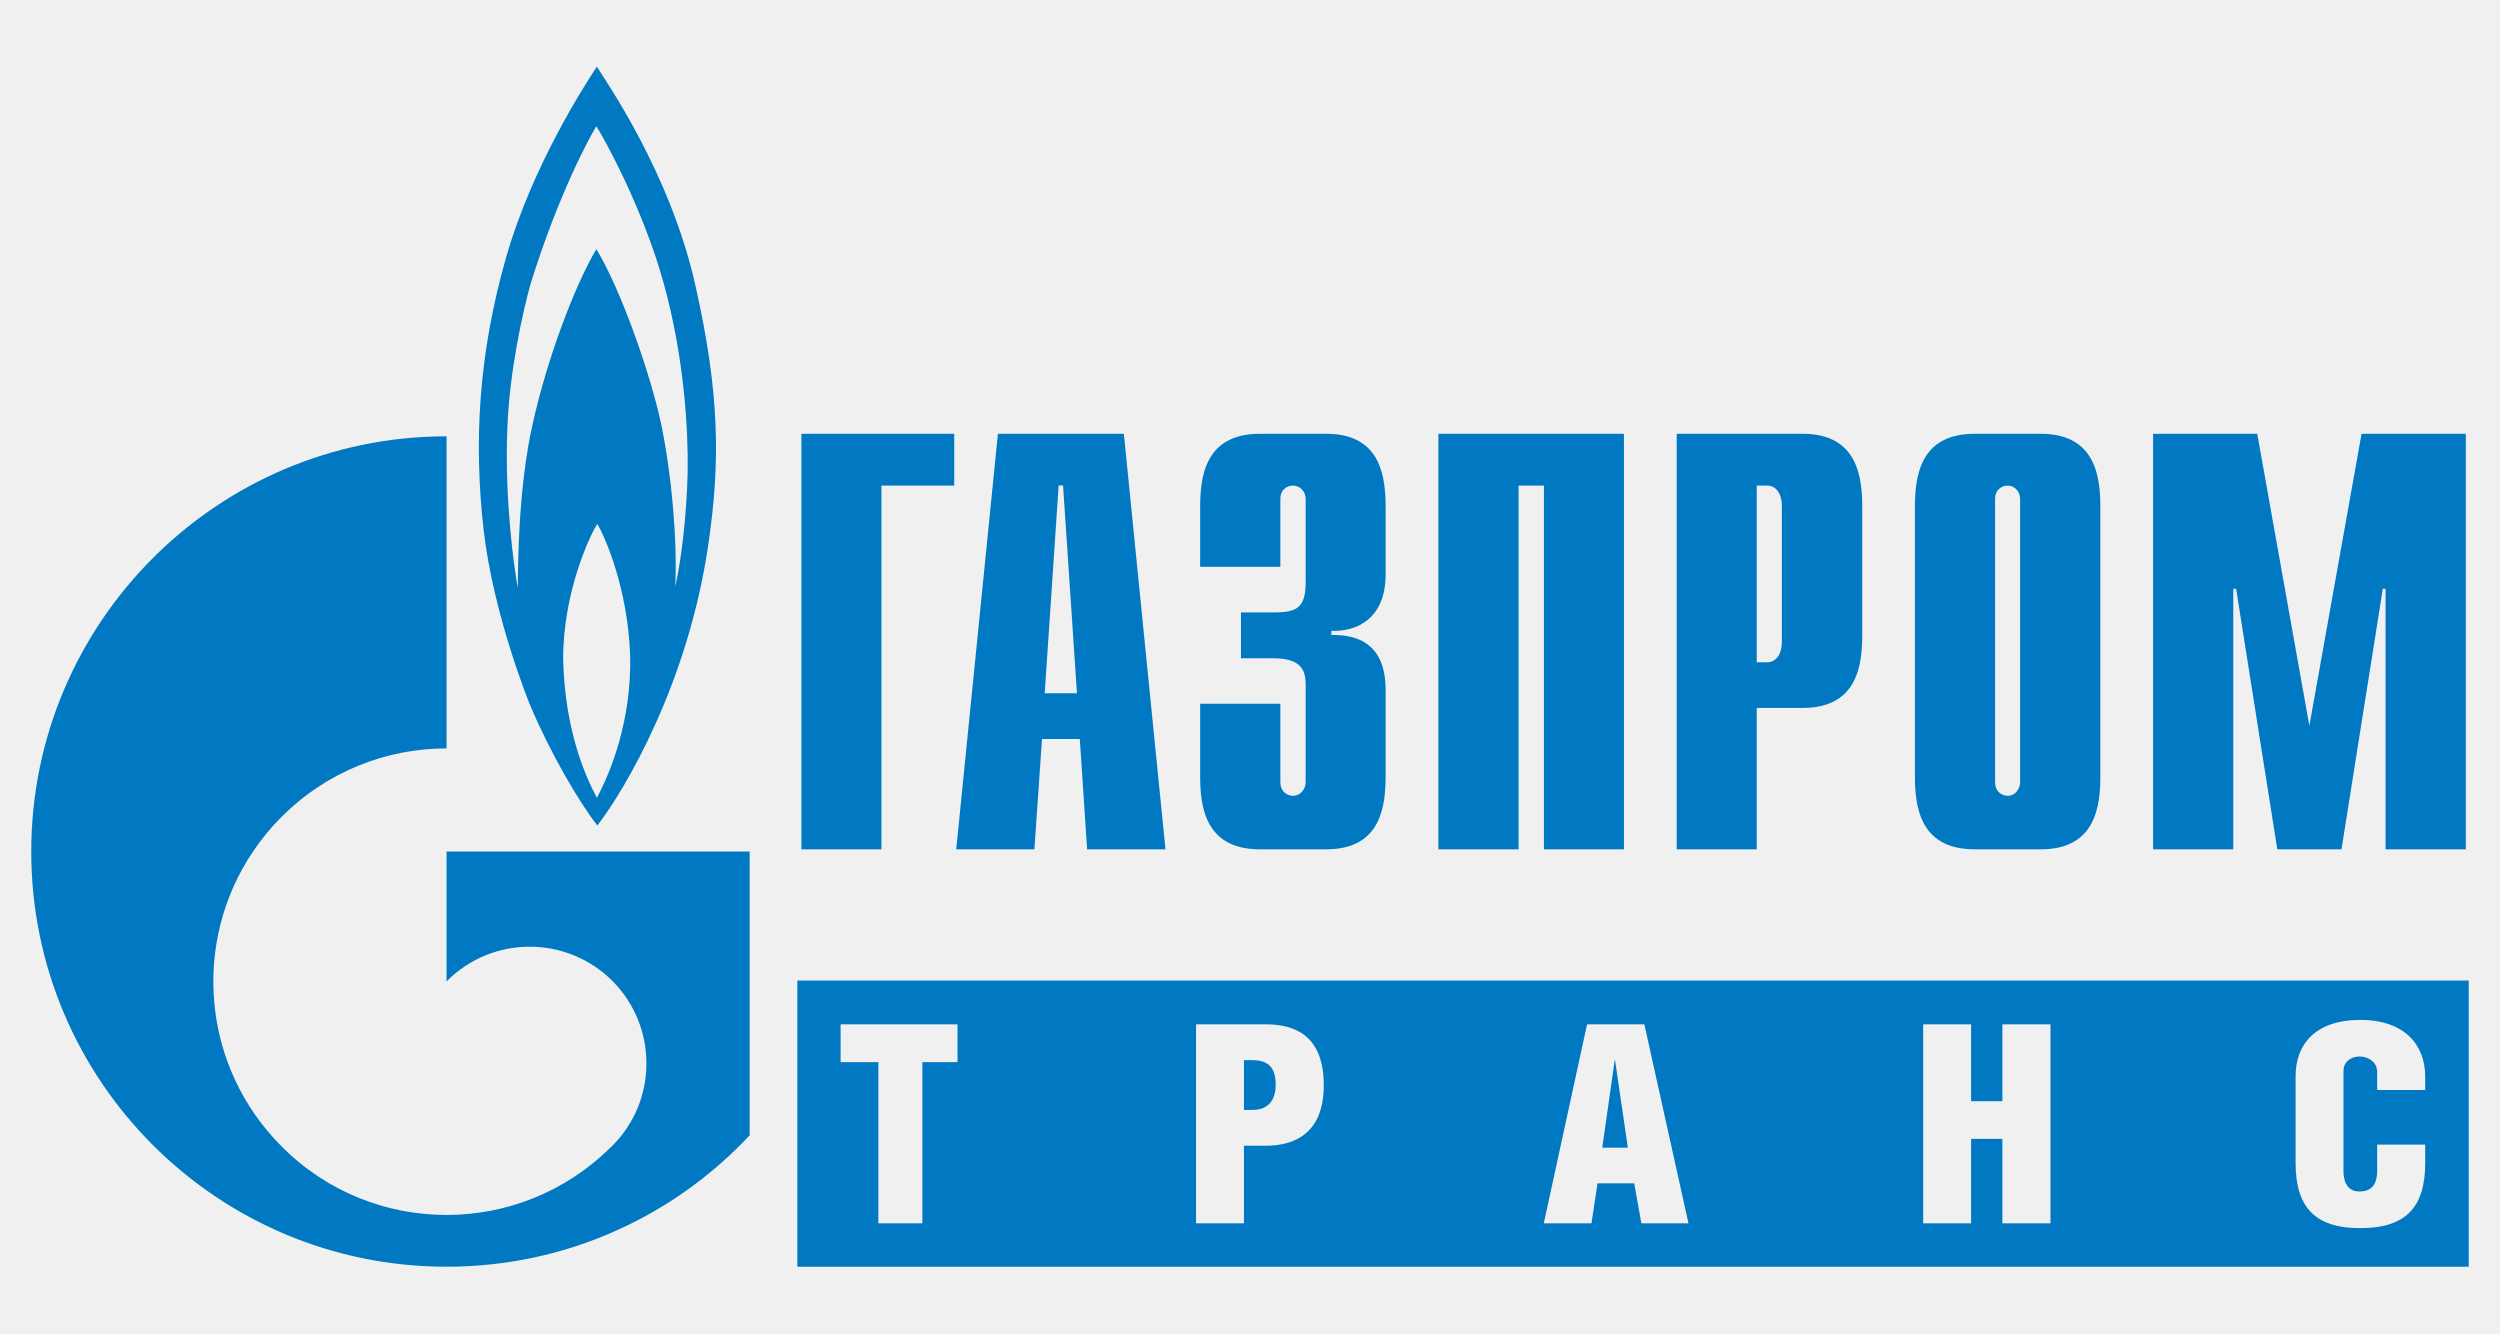
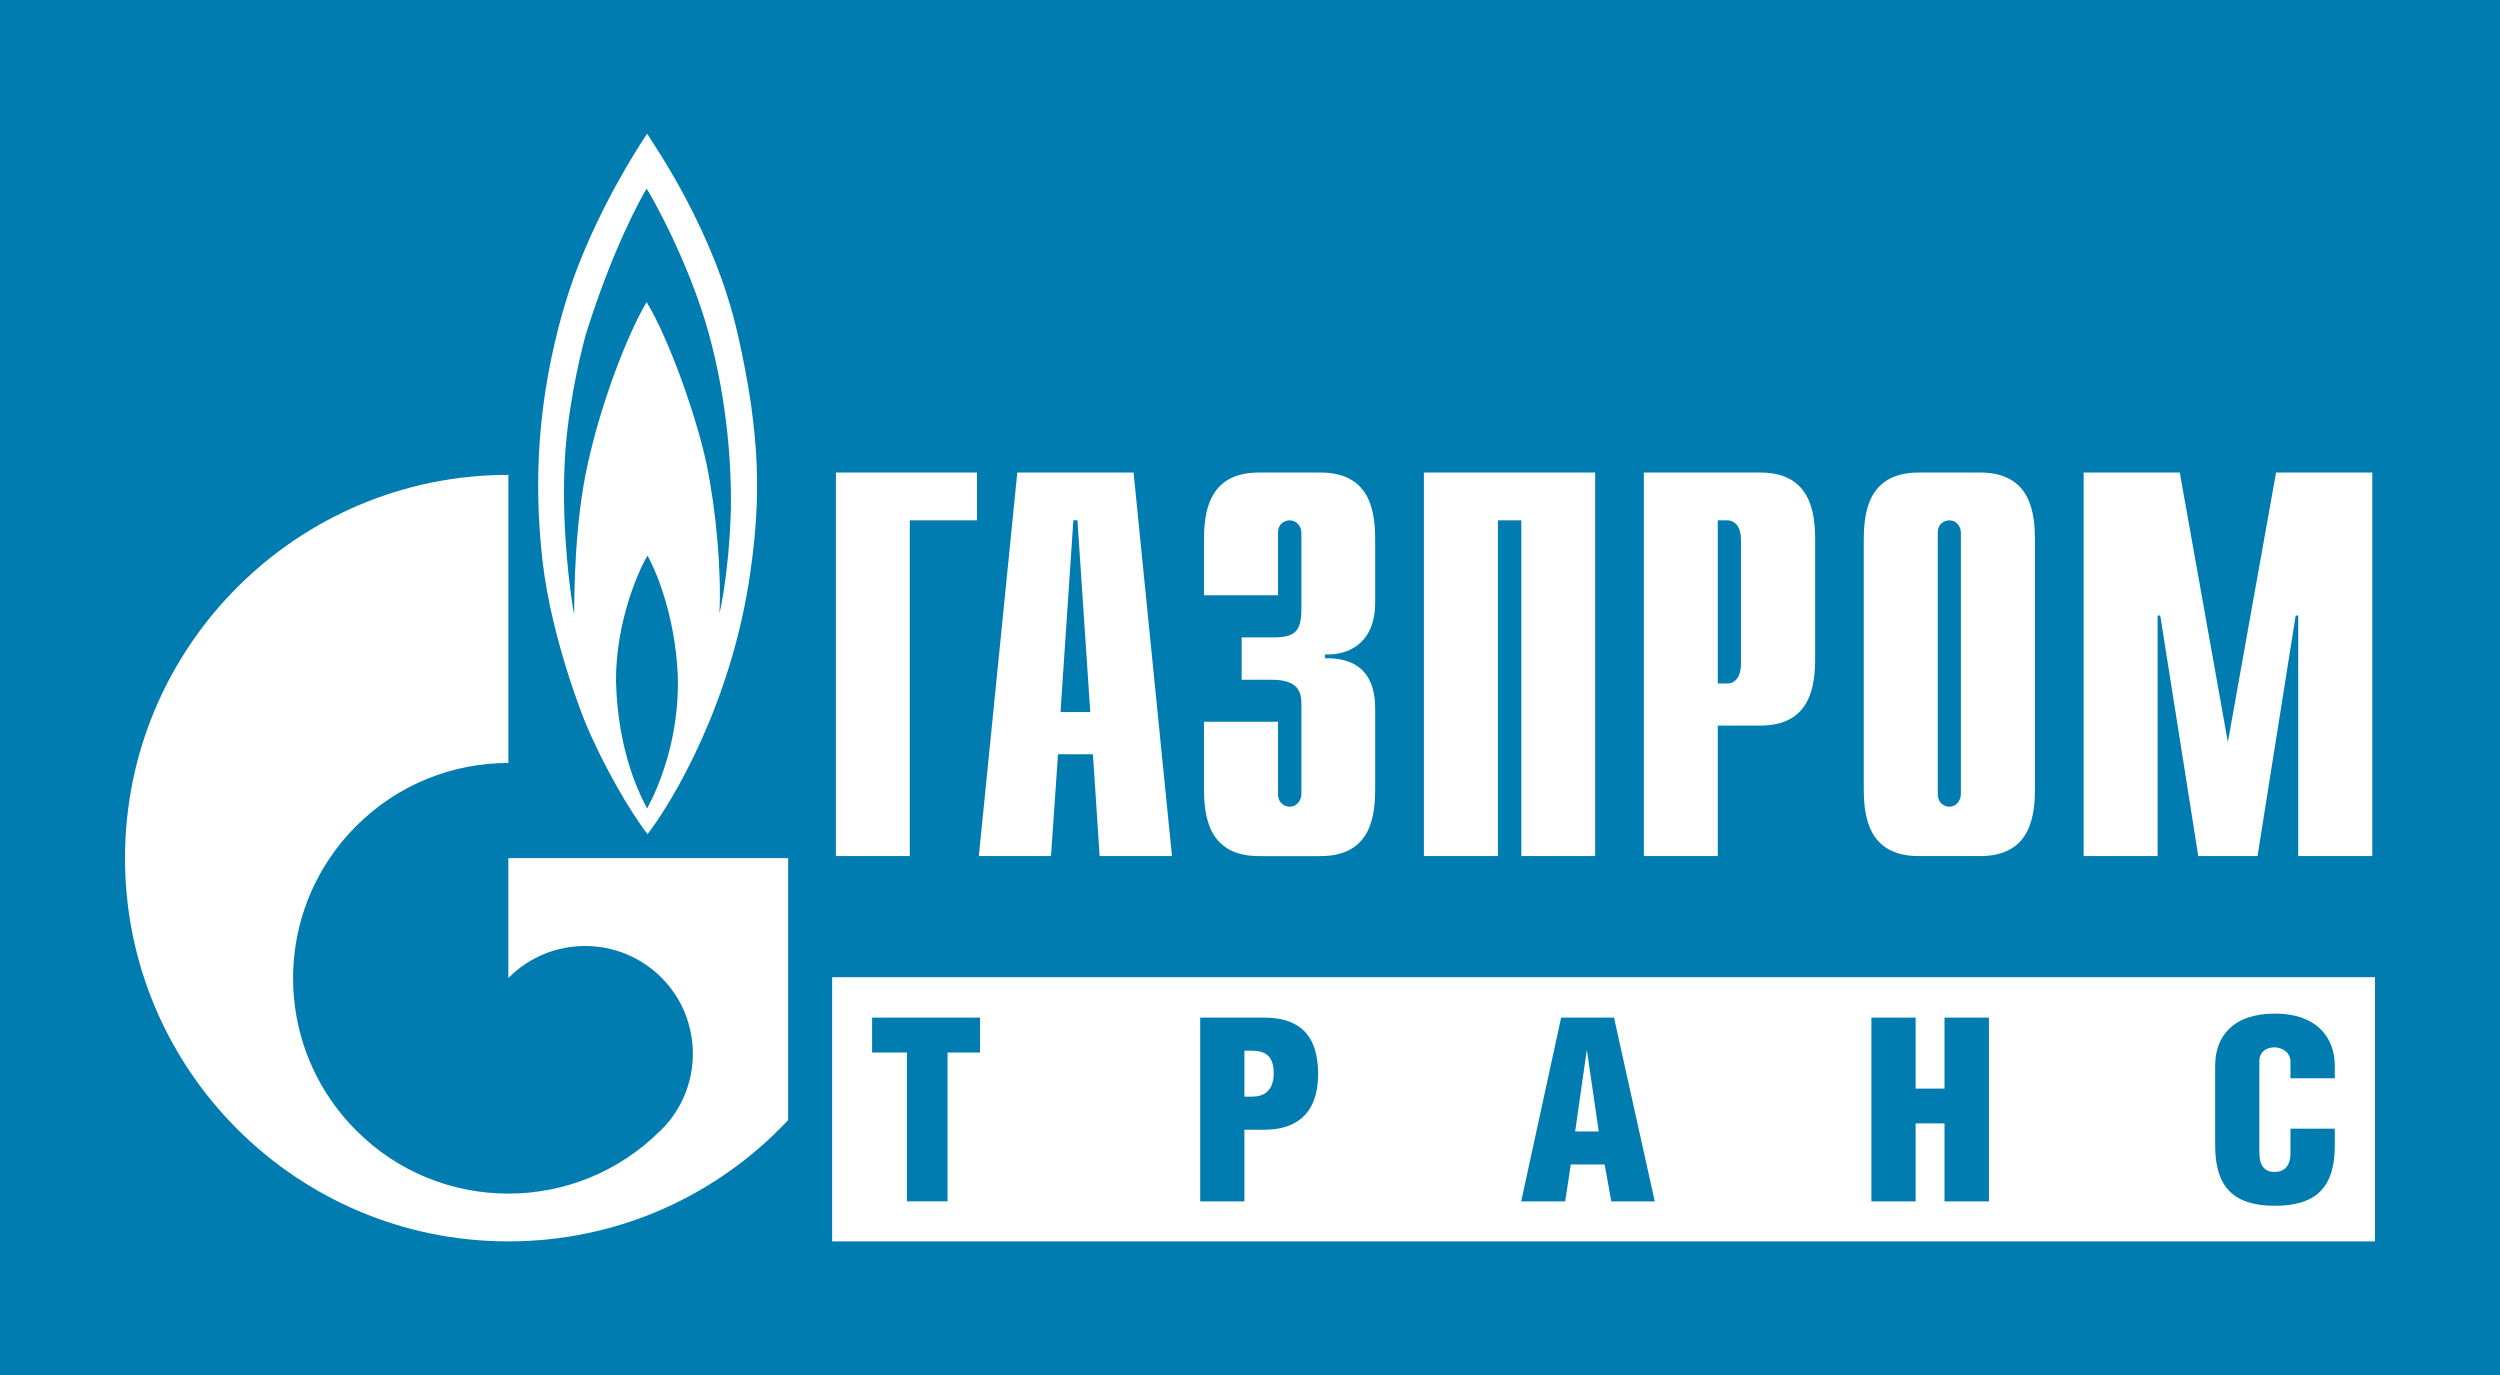
- <svg xmlns="http://www.w3.org/2000/svg" xml:space="preserve" width="150" height="80" version="1.1" viewBox="0 0 8000 4000">
+ <svg xmlns="http://www.w3.org/2000/svg" xml:space="preserve" width="180px" height="99px" viewBox="0 0 8000 4400">
  <defs>
-     <style type="text/css">
-    
-     .fil1 {fill:#0079C2}
-     .fil0 {fill:white}
-    
+     <style type="text/css"> 
  </style>
  </defs>
+   <rect fill="#007CB0" width="8000" height="4400" />
  <g id="Layer_1">
    <g>
-       <path class="fil1" d="M2200.52 1378.19c-3.25,136.4 -20.08,280.22 -39.79,365.73 7.1,-147.65 -11.04,-356.61 -44.82,-519.14 -34.54,-163.4 -130.48,-434.8 -207.64,-560.87 -70.79,119.78 -158.77,355.19 -203.73,559.43 -46.02,203.48 -47.3,450.95 -47.3,524.86 -12.26,-62.28 -42.87,-284.76 -33.78,-509.03 6.5,-184.51 49.66,-373.75 73.51,-461.24 90.39,-291.82 192.61,-477.85 211.3,-507.08 19.83,29.23 148,258.6 214.91,499.73 66.81,240.99 79.43,472.17 77.34,607.61l0 0zm-290.51 1041.38c-40.12,-75.32 -101.73,-218.8 -107.88,-440.24 -1.45,-214.24 84.73,-398.22 109.33,-436.25 22.26,38.03 95.86,198.05 104.97,417.02 6.02,214.17 -65.06,382.88 -106.42,459.47l0 0zm4217.69 -72.63c0,92.79 11.06,237.53 190.87,237.53l212.04 0c179.67,0 190.52,-144.74 190.52,-237.53l0 -854.29c0,-93 -10.85,-237.85 -190.52,-237.85l-212.04 0c-179.81,0 -190.87,144.85 -190.87,237.85l0 854.29zm1772.3 657.35l-5348.55 0 0 915.87 5348.55 0 0 -915.87zm-139.35 525.14l0 59.38c0,144.61 -65.67,207.91 -207.56,207.91 -140.96,0 -207.2,-62.56 -207.2,-208.9l0 -277.36c0,-100.38 61.65,-180.06 207.2,-180.06 143.33,0 207.56,81.76 207.56,181.11l0 43.06 -153.72 0 0 -57.65c0,-33.62 -31.21,-49.48 -55.92,-49.48 -25.55,0 -51.92,14.17 -51.92,47.53l0 316.75c0,48.35 20.46,67.76 51.92,67.76 33.01,0 55.92,-17.99 55.92,-65.29l0 -84.76 153.72 0zm-4809.11 251.95l-140.76 0 0 -515.81 -120.84 0 0 -121.13 374.15 0 0 121.13 -112.55 0 0 515.81zm1029.05 -363l27.83 0c37.71,0 73.83,-18.72 73.83,-81.19 0,-63.2 -32.62,-78.11 -77.02,-78.11l-24.64 0 0 159.3zm0 363.02l-153.16 0 0 -636.95 222.2 0c89.11,0 186.45,31.7 186.45,194.58 0,156.62 -95.86,194.06 -186.45,194.06l-69.04 0 0 248.31zm1228.44 -242.27l-40.82 -280.05 -1.04 0 -39.96 280.05 81.82 0zm52.88 -394.68l141.24 636.95 -150.72 0 -22.93 -128.03 -117.39 0 -19.41 128.03 -152.63 0 138.56 -636.95 183.28 0zm1045.59 246.01l100.1 0 0 -246.01 154.01 0 0 636.95 -154.01 0 0 -270.37 -100.1 0 0 270.37 -153.33 0 0 -636.95 153.33 0 0 246.01zm-942.03 -806l256.12 0 0 -452.43 147.19 0c179.17,0 190.44,-143.86 190.44,-237.21l0 -402.18c0,-93 -11.27,-237.84 -190.44,-237.84l-403.31 0 0 1329.66zm256.12 -598.49l0 -565.4 33.26 0c27.47,0 47.09,24.35 47.09,65.36l0 433.87c0,42.04 -19.62,66.17 -47.09,66.17l-33.26 0zm-1018.77 -731.18l593.75 0 0 1329.67 -255.94 0 0 -1163.9 -81.13 0 0 1163.9 -256.68 0 0 -1329.67zm-505.66 863.81l0 250.51c0,34.25 25.7,44.17 40.51,44.17 23.64,0 40.51,-21.17 40.51,-44.17l0 -309.07c0,-41.89 -7.78,-86.88 -103.04,-86.88l-104.06 0 0 -146.8 107.66 0c73.74,0 99.44,-16.82 99.44,-98.72l0 -264.19c0,-22.48 -16.87,-42.91 -40.51,-42.91 -14.81,0 -40.51,9.12 -40.51,42.91l0 216.89 -256.69 0 0 -187.69c0,-93 11.07,-237.84 190.8,-237.84l212.9 0c179.32,0 189.78,144.84 189.78,237.84l0 212.65c0,144.74 -96.85,183.51 -173.63,180.02l0 13.36c172,-3.88 173.63,132.9 173.63,180.44l0 267.83c0,92.78 -10.46,237.53 -189.78,237.53l-212.9 0c-179.73,0 -190.8,-144.75 -190.8,-237.53l0 -228.35 256.69 0zm-1037.23 465.86l250.15 0 24.34 -353.04 121 0 23.36 353.04 250.75 0 -133.15 -1329.66 -403.06 0 -133.39 1329.66zm283.16 -499.37l44.57 -664.87 14.13 0 44.44 664.87 -103.14 0zm-778.59 -830.3l489.03 0 0 165.77 -232.94 0 0 1163.9 -256.09 0 0 -1329.67zm-516.33 1336.71l-619.18 0 0 416c0.82,-0.74 1.45,-1.42 1.73,-2.09 145.88,-145.74 382.42,-145.74 528.75,0 145.46,145.81 145.46,382.7 0,527.7 -1.44,1.55 -1.44,1.55 -2.32,2.4 0,0.77 -1.27,0.77 -2.38,1.83 -145.23,144.54 -335.36,217.18 -525.78,217.18 -191.11,0 -382.09,-72.82 -527.51,-219.01 -256.94,-256.83 -287.65,-654.02 -91.76,-944.01 26.8,-39.51 56.69,-76.6 91.76,-111.19 145.42,-145.64 336.4,-218.7 527.51,-218.7l0 -998.75c-733.51,0 -1328.99,595.69 -1328.99,1328.64 0,734.12 595.48,1328.65 1328.99,1328.65 383.06,0 727.76,-161.67 969.88,-420.45l0 -908.2 -350.7 0zm175.61 -1818.09c-81.12,-356.5 -285.11,-646.32 -313.77,-693.57 -44.08,66.7 -207.17,321.8 -289.28,606.44 -90.91,316.21 -104.45,597.49 -73.34,874.43 31.45,276.24 148.31,560.79 148.31,560.79 62.14,148.7 155.17,309.1 215.76,386.86 88.82,-115.26 293.41,-459.5 356.57,-909.15 35.67,-250.29 36.95,-469.04 -44.25,-825.8zm5333.21 481.38l333.67 0 0 1329.67 -256.79 0 0 -833.94 -8.84 0 -132.26 833.94 -205.43 0 -131.78 -833.94 -9.09 0 0 833.94 -256.54 0 0 -1329.67 333.25 0 166.77 934.39 167.04 -934.39zm-1092.62 1114.31c0,23.01 -16.22,44.18 -39.54,44.18 -14.85,0 -40.51,-9.92 -40.51,-44.18l0 -905.65c0,-33.79 25.66,-42.88 40.51,-42.88 23.32,0 39.54,20.4 39.54,42.88l0 905.65z" fill="#007cb0" />
+       <path class="fil1" fill="white" d="M2338.94 1626.02c-3,125.91 -18.53,258.67 -36.73,337.6 6.56,-136.29 -10.18,-329.18 -41.37,-479.21 -31.88,-150.83 -120.44,-401.35 -191.66,-517.73 -65.36,110.57 -146.56,327.87 -188.07,516.4 -42.48,187.83 -43.65,416.26 -43.65,484.49 -11.32,-57.49 -39.58,-262.85 -31.19,-469.88 6,-170.31 45.84,-344.99 67.86,-425.75 83.43,-269.38 177.79,-441.1 195.05,-468.08 18.3,26.98 136.61,238.71 198.37,461.29 61.67,222.46 73.32,435.85 71.39,560.87l0 0zm-268.16 961.27c-37.04,-69.52 -93.91,-201.96 -99.59,-406.37 -1.33,-197.76 78.22,-367.58 100.93,-402.69 20.55,35.11 88.48,182.81 96.9,384.94 5.55,197.69 -60.07,353.43 -98.24,424.12l0 0zm3893.25 -67.04c0,85.65 10.21,219.26 176.19,219.26l195.73 0c165.85,0 175.87,-133.61 175.87,-219.26l0 -788.57c0,-85.85 -10.02,-219.56 -175.87,-219.56l-195.73 0c-165.98,0 -176.19,133.71 -176.19,219.56l0 788.57zm1635.97 606.78l-4937.13 0 0 845.42 4937.13 0 0 -845.42zm-128.63 484.75l0 54.82c0,133.48 -60.62,191.91 -191.59,191.91 -130.12,0 -191.27,-57.75 -191.27,-192.83l0 -256.02c0,-92.67 56.91,-166.21 191.27,-166.21 132.3,0 191.59,75.47 191.59,167.18l0 39.74 -141.9 0 0 -53.22c0,-31.03 -28.81,-45.67 -51.61,-45.67 -23.59,0 -47.93,13.08 -47.93,43.88l0 292.38c0,44.63 18.88,62.55 47.93,62.55 30.47,0 51.61,-16.61 51.61,-60.27l0 -78.24 141.9 0zm-4439.18 232.57l-129.93 0 0 -476.14 -111.55 0 0 -111.81 345.37 0 0 111.81 -103.89 0 0 476.14zm949.9 -335.07l25.68 0c34.81,0 68.15,-17.29 68.15,-74.95 0,-58.34 -30.11,-72.1 -71.09,-72.1l-22.74 0 0 147.05zm0 335.09l-141.38 0 0 -587.96 205.1 0c82.26,0 172.11,29.27 172.11,179.62 0,144.57 -88.48,179.13 -172.11,179.13l-63.72 0 0 229.21zm1133.93 -223.64l-37.68 -258.5 -0.95 0 -36.89 258.5 75.52 0zm48.82 -364.32l130.38 587.96 -139.13 0 -21.17 -118.18 -108.36 0 -17.91 118.18 -140.89 0 127.9 -587.96 169.18 0zm965.16 227.09l92.4 0 0 -227.09 142.17 0 0 587.96 -142.17 0 0 -249.57 -92.4 0 0 249.57 -141.54 0 0 -587.96 141.54 0 0 227.09zm-869.57 -744l236.42 0 0 -417.63 135.87 0c165.38,0 175.79,-132.79 175.79,-218.96l0 -371.24c0,-85.85 -10.41,-219.55 -175.79,-219.55l-372.29 0 0 1227.38zm236.42 -552.45l0 -521.91 30.71 0c25.35,0 43.46,22.48 43.46,60.33l0 400.5c0,38.8 -18.11,61.08 -43.46,61.08l-30.71 0zm-940.4 -674.94l548.08 0 0 1227.39 -236.25 0 0 -1074.37 -74.89 0 0 1074.37 -236.94 0 0 -1227.39zm-466.76 797.37l0 231.24c0,31.61 23.72,40.77 37.39,40.77 21.83,0 37.39,-19.54 37.39,-40.77l0 -285.3c0,-38.67 -7.18,-80.2 -95.11,-80.2l-96.05 0 0 -135.5 99.38 0c68.06,0 91.78,-15.53 91.78,-91.13l0 -243.86c0,-20.76 -15.56,-39.61 -37.39,-39.61 -13.67,0 -37.39,8.41 -37.39,39.61l0 200.2 -236.95 0 0 -173.25c0,-85.85 10.22,-219.55 176.13,-219.55l196.51 0c165.53,0 175.19,133.7 175.19,219.55l0 196.29c0,133.6 -89.4,169.4 -160.28,166.17l0 12.34c158.78,-3.59 160.28,122.67 160.28,166.56l0 247.22c0,85.64 -9.66,219.26 -175.19,219.26l-196.51 0c-165.91,0 -176.13,-133.62 -176.13,-219.26l0 -210.78 236.95 0zm-957.45 430.02l230.91 0 22.47 -325.88 111.69 0 21.57 325.88 231.46 0 -122.91 -1227.38 -372.06 0 -123.13 1227.38zm261.38 -460.96l41.14 -613.72 13.05 0 41.02 613.72 -95.21 0zm-718.69 -766.43l451.4 0 0 153.02 -215.01 0 0 1074.37 -236.39 0 0 -1227.39zm-476.62 1233.89l-571.55 0 0 384c0.76,-0.68 1.34,-1.31 1.6,-1.93 134.65,-134.52 353,-134.52 488.08,0 134.26,134.6 134.26,353.27 0,487.1 -1.33,1.44 -1.33,1.44 -2.15,2.22 0,0.72 -1.17,0.72 -2.19,1.7 -134.06,133.41 -309.57,200.46 -485.34,200.46 -176.41,0 -352.7,-67.22 -486.93,-202.16 -237.18,-237.07 -265.52,-603.71 -84.7,-871.39 24.73,-36.48 52.33,-70.71 84.7,-102.64 134.23,-134.43 310.52,-201.87 486.93,-201.87l0 -921.92c-677.09,0 -1226.76,549.86 -1226.76,1226.43 0,677.65 549.67,1226.45 1226.76,1226.45 353.59,0 671.78,-149.24 895.27,-388.11l0 -838.34 -323.72 0zm162.1 -1678.24c-74.88,-329.08 -263.17,-596.6 -289.63,-640.21 -40.69,61.56 -191.23,297.04 -267.03,559.79 -83.92,291.88 -96.41,551.53 -67.7,807.17 29.03,254.98 136.9,517.64 136.9,517.64 57.36,137.26 143.24,285.33 199.17,357.11 81.99,-106.4 270.84,-424.16 329.14,-839.22 32.93,-231.04 34.1,-432.96 -40.85,-762.28zm4922.97 444.35l308 0 0 1227.39 -237.04 0 0 -769.79 -8.15 0 -122.1 769.79 -189.63 0 -121.64 -769.79 -8.38 0 0 769.79 -236.81 0 0 -1227.39 307.61 0 153.94 862.52 154.2 -862.52zm-1008.57 1028.6c0,21.24 -14.98,40.78 -36.51,40.78 -13.71,0 -37.39,-9.16 -37.39,-40.78l0 -835.98c0,-31.2 23.68,-39.59 37.39,-39.59 21.53,0 36.51,18.83 36.51,39.59l0 835.98z" />
    </g>
  </g>
</svg>
